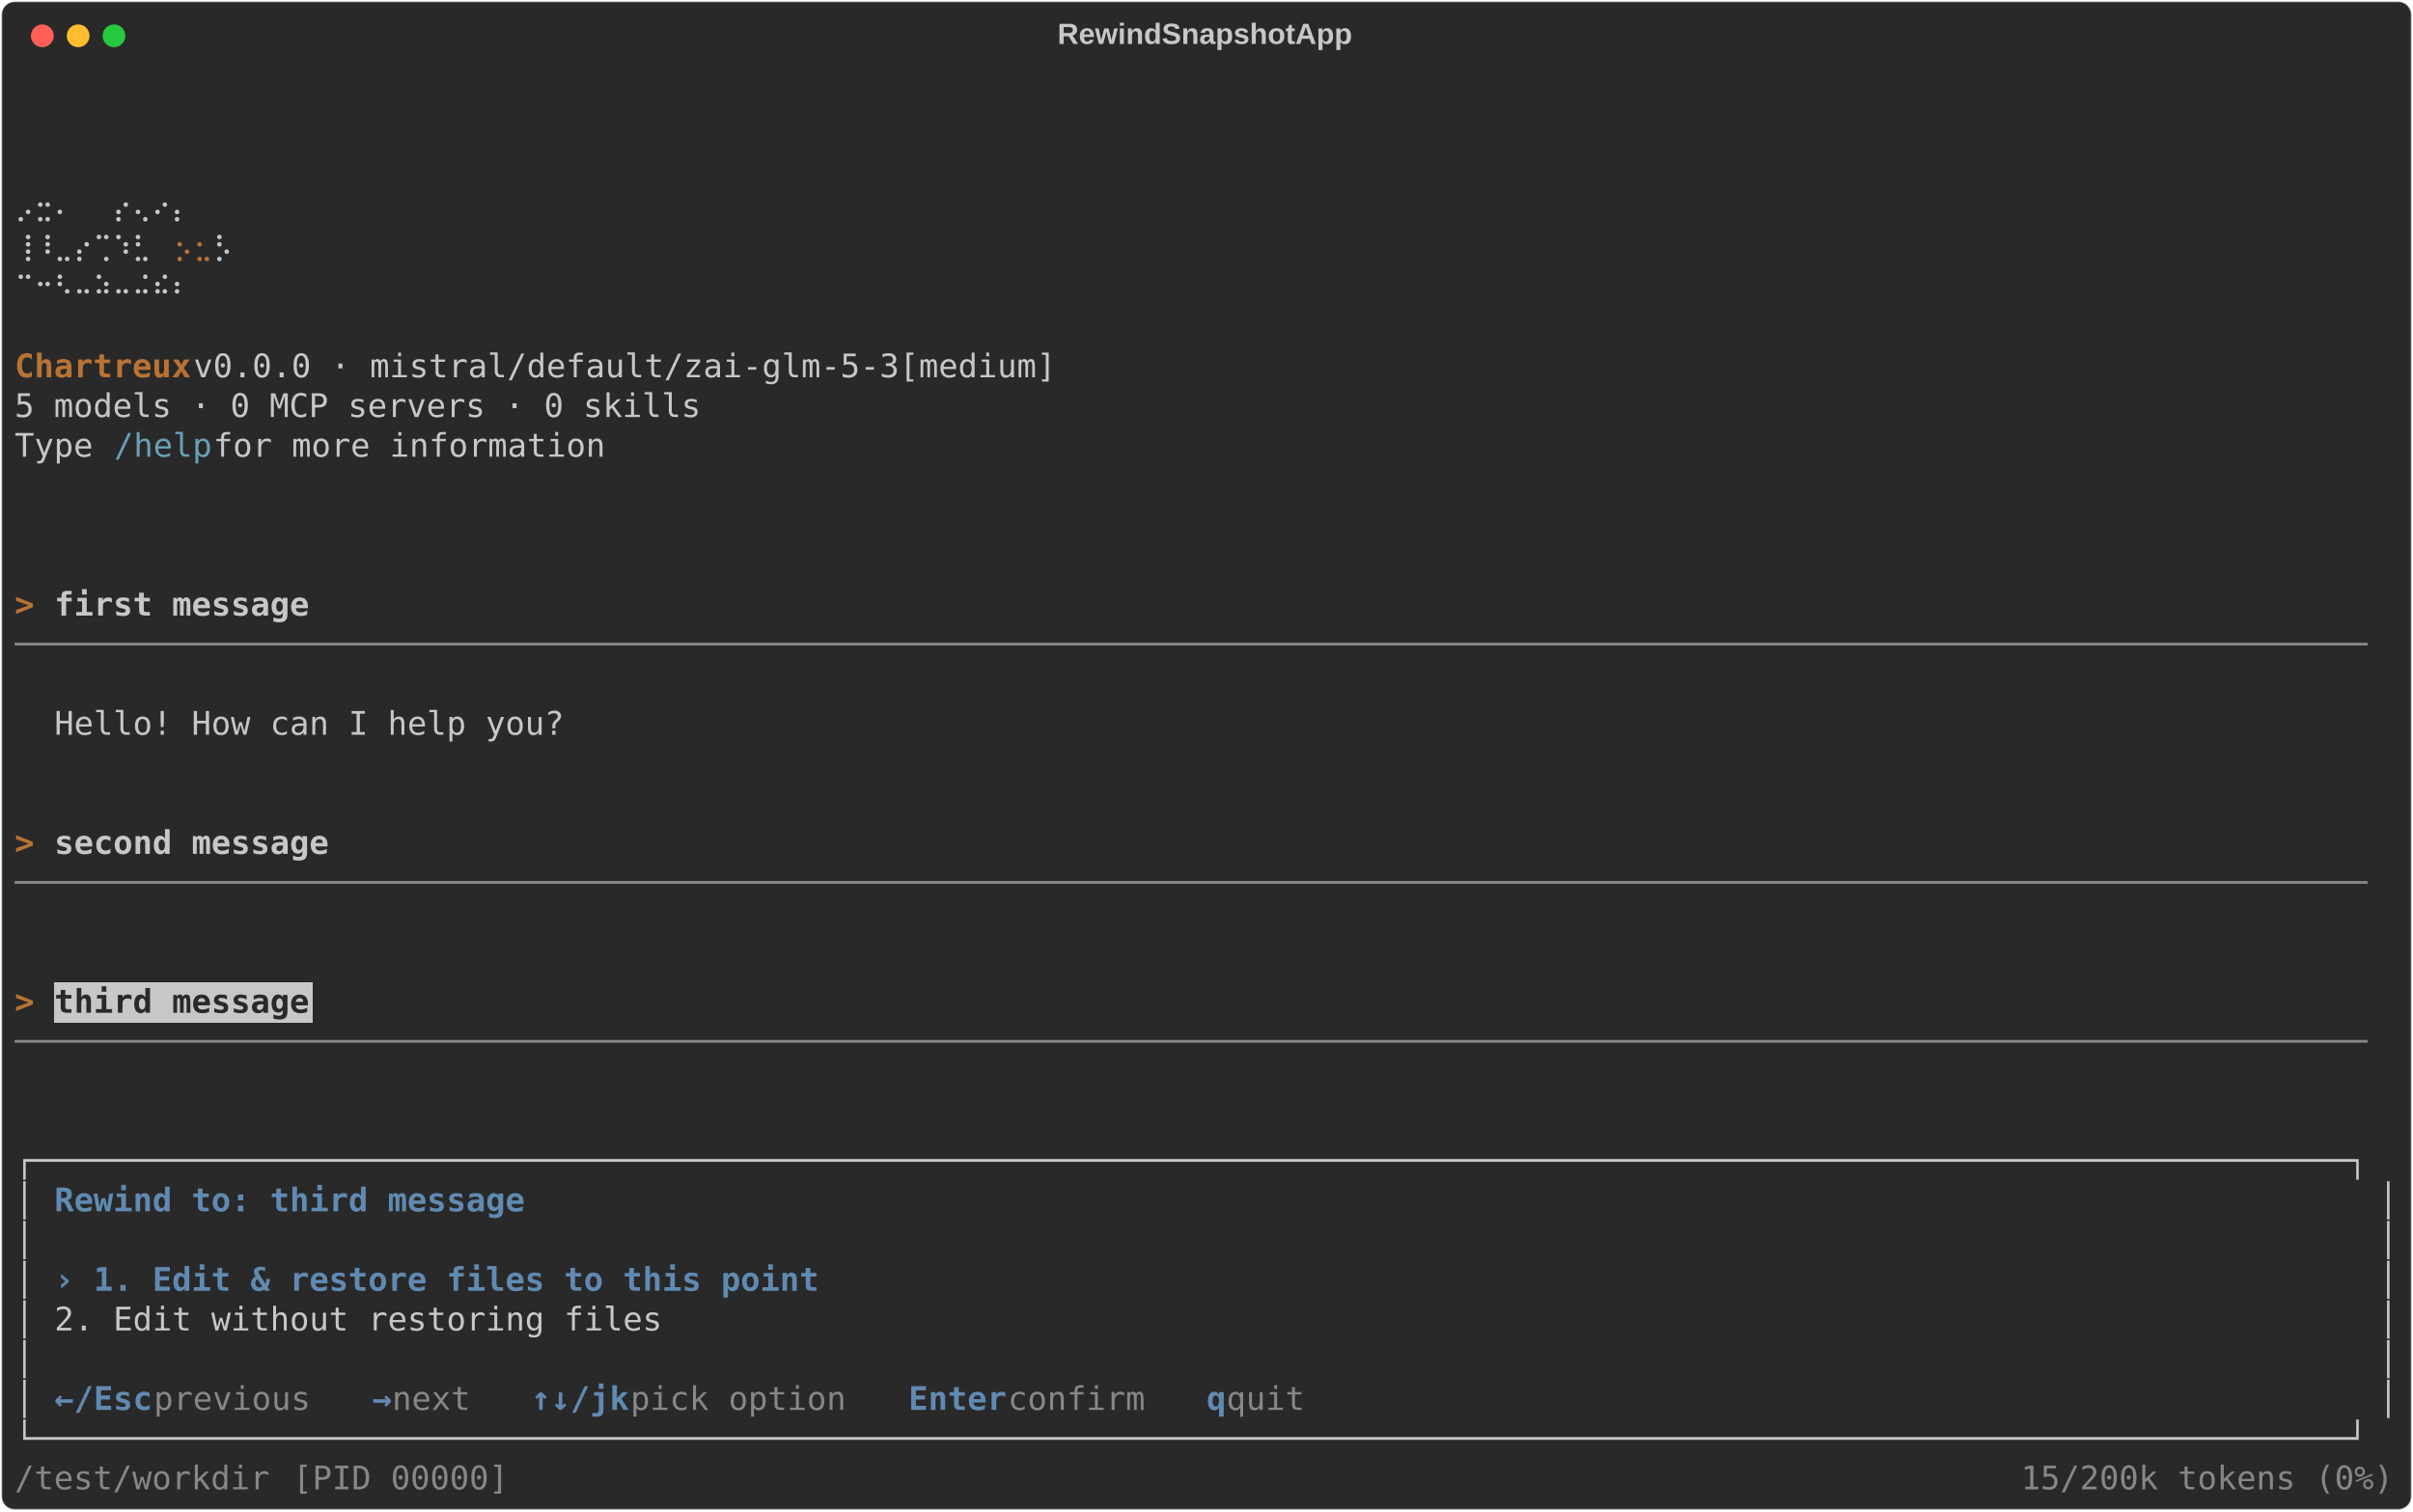
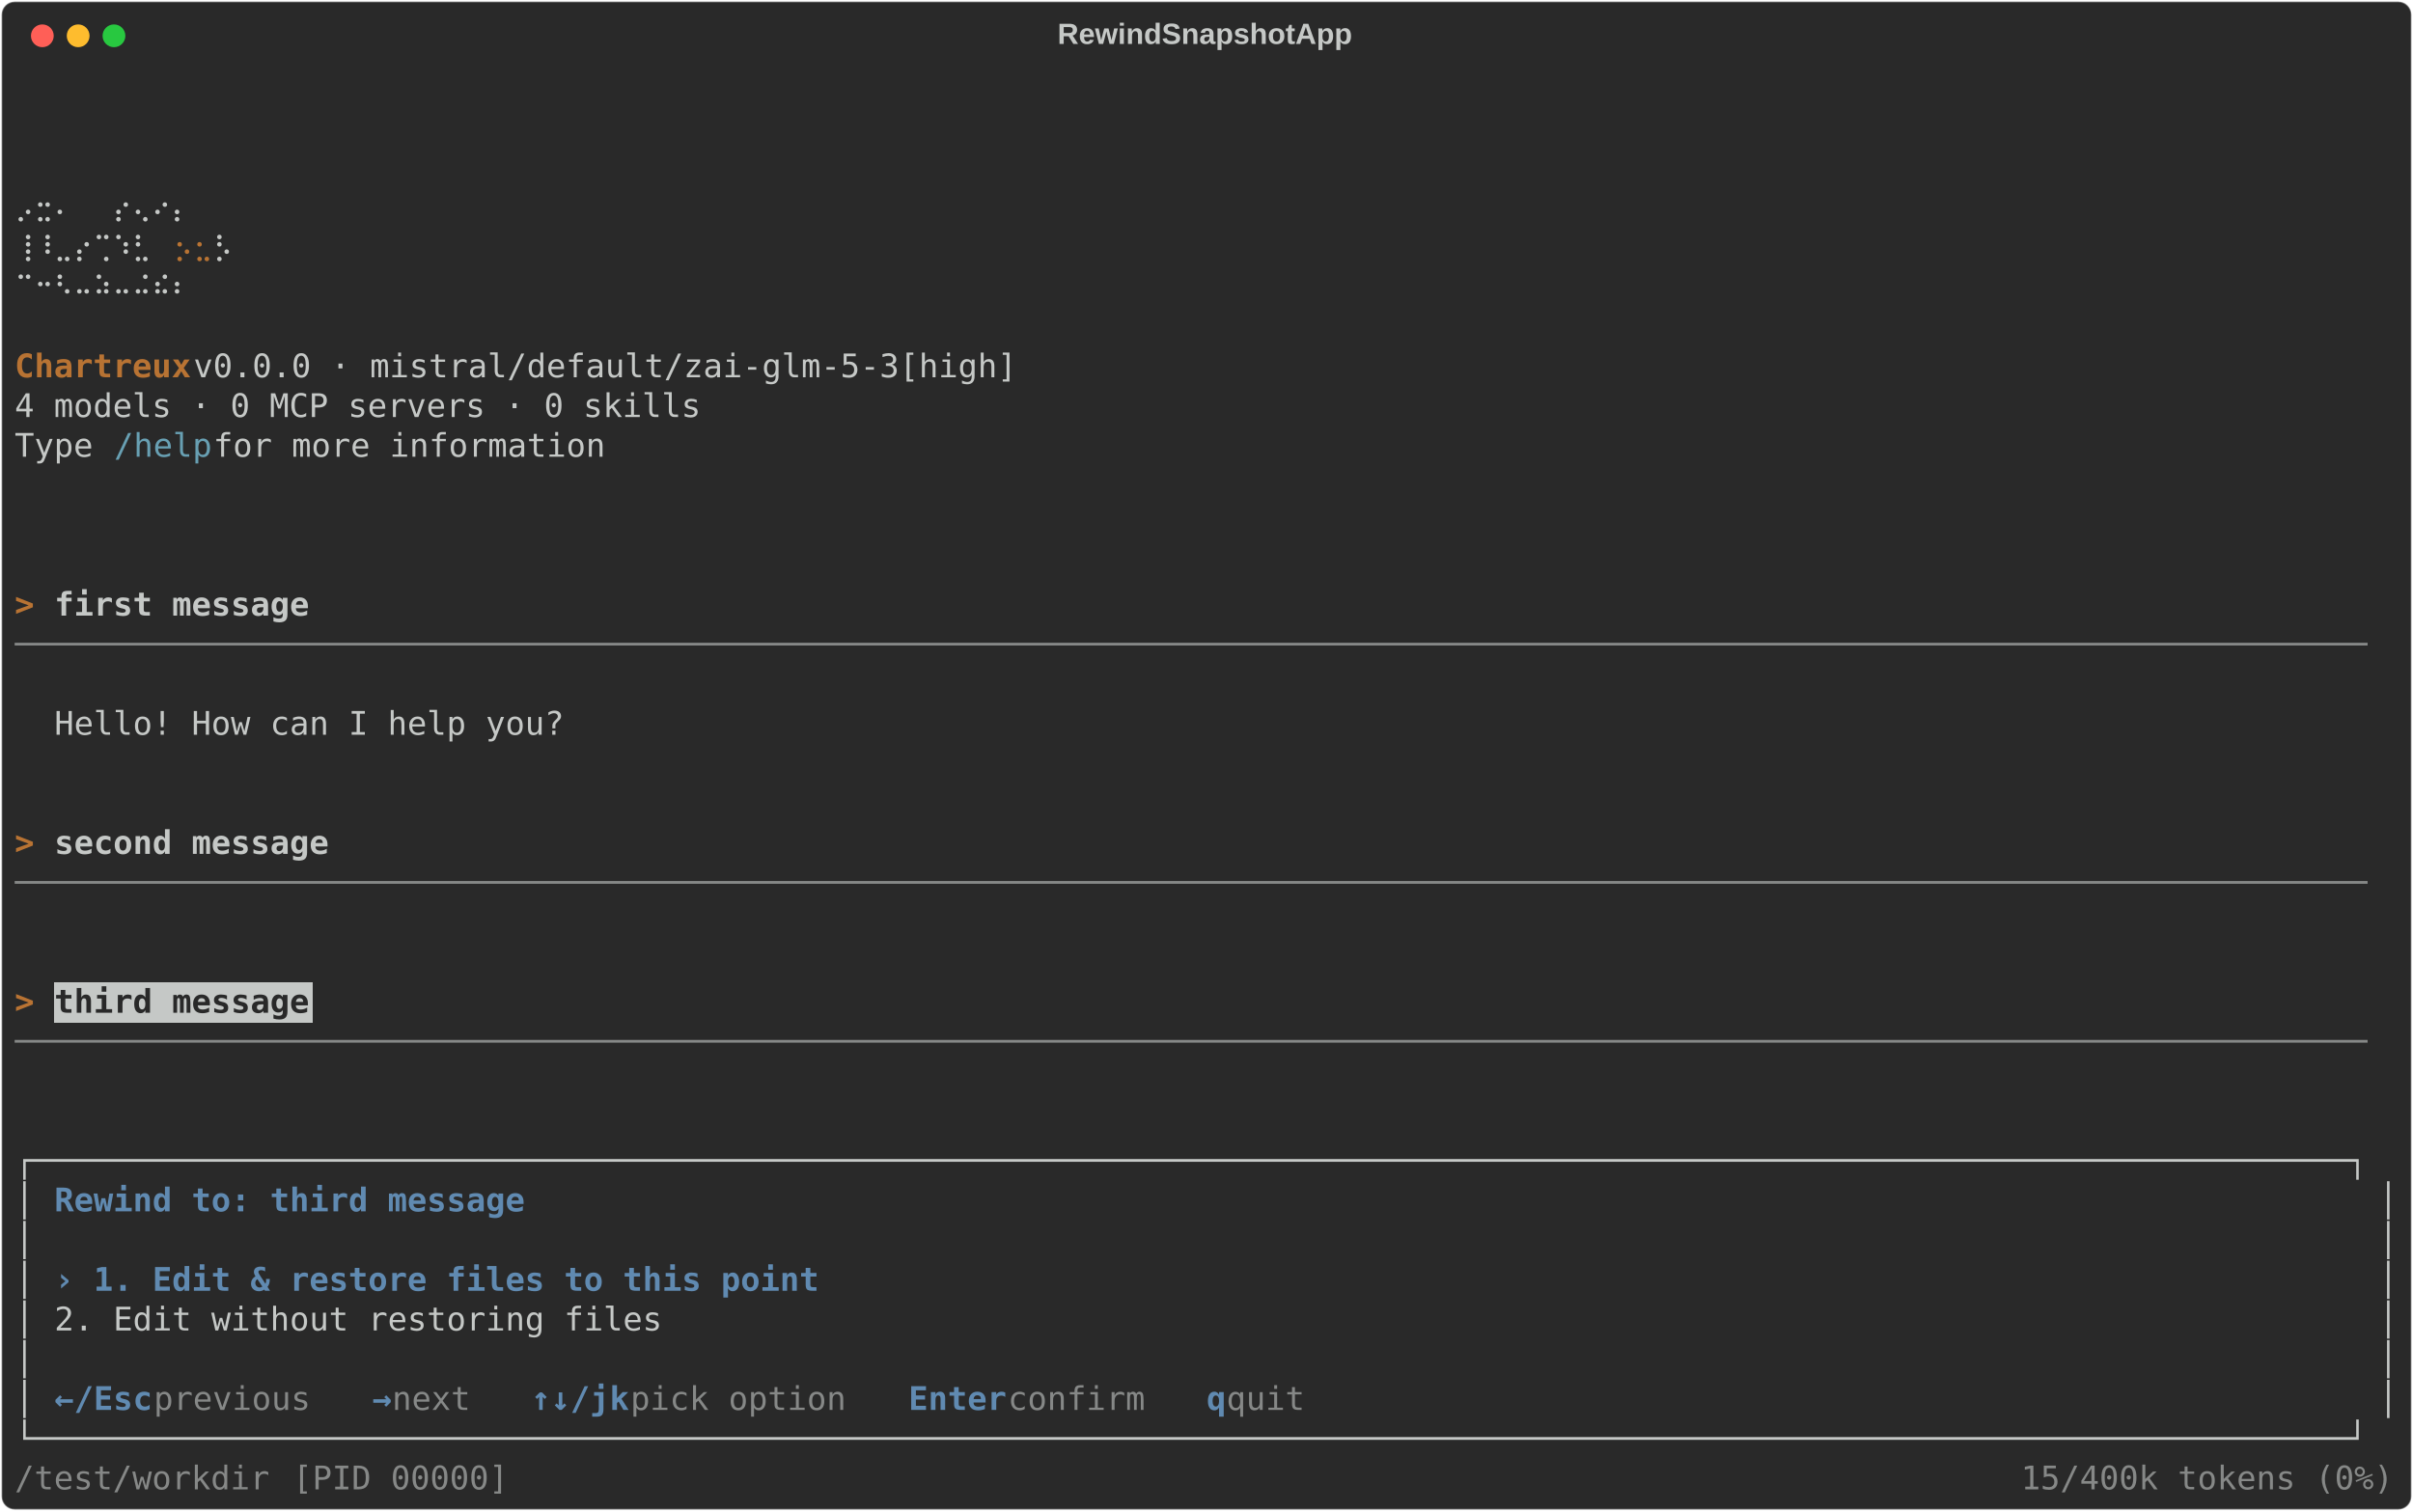
<svg xmlns="http://www.w3.org/2000/svg" class="rich-terminal" viewBox="0 0 1482 928.4">
  <style>

    @font-face {
        font-family: "Fira Code";
        src: local("FiraCode-Regular"),
                url("https://cdnjs.cloudflare.com/ajax/libs/firacode/6.2.0/woff2/FiraCode-Regular.woff2") format("woff2"),
                url("https://cdnjs.cloudflare.com/ajax/libs/firacode/6.2.0/woff/FiraCode-Regular.woff") format("woff");
        font-style: normal;
        font-weight: 400;
    }
    @font-face {
        font-family: "Fira Code";
        src: local("FiraCode-Bold"),
                url("https://cdnjs.cloudflare.com/ajax/libs/firacode/6.2.0/woff2/FiraCode-Bold.woff2") format("woff2"),
                url("https://cdnjs.cloudflare.com/ajax/libs/firacode/6.2.0/woff/FiraCode-Bold.woff") format("woff");
        font-style: bold;
        font-weight: 700;
    }

    .terminal-matrix {
        font-family: Fira Code, monospace;
        font-size: 20px;
        line-height: 24.4px;
        font-variant-east-asian: full-width;
    }

    .terminal-title {
        font-size: 18px;
        font-weight: bold;
        font-family: arial;
    }

    .terminal-r1 { fill: #c5c8c6 }
.terminal-r2 { fill: #b87333 }
.terminal-r3 { fill: #b87333;font-weight: bold }
.terminal-r4 { fill: #68a0b3 }
.terminal-r5 { fill: #c5c8c6;font-weight: bold }
.terminal-r6 { fill: #868887 }
.terminal-r7 { fill: #292929;font-weight: bold }
.terminal-r8 { fill: #608ab1;font-weight: bold }
    </style>
  <defs>
    <clipPath id="terminal-clip-terminal">
      <rect x="0" y="0" width="1463.0" height="877.4" />
    </clipPath>
    <clipPath id="terminal-line-0">
      <rect x="0" y="1.5" width="1464" height="24.65" />
    </clipPath>
    <clipPath id="terminal-line-1">
      <rect x="0" y="25.9" width="1464" height="24.65" />
    </clipPath>
    <clipPath id="terminal-line-2">
      <rect x="0" y="50.3" width="1464" height="24.65" />
    </clipPath>
    <clipPath id="terminal-line-3">
      <rect x="0" y="74.7" width="1464" height="24.65" />
    </clipPath>
    <clipPath id="terminal-line-4">
      <rect x="0" y="99.1" width="1464" height="24.65" />
    </clipPath>
    <clipPath id="terminal-line-5">
      <rect x="0" y="123.5" width="1464" height="24.65" />
    </clipPath>
    <clipPath id="terminal-line-6">
      <rect x="0" y="147.9" width="1464" height="24.65" />
    </clipPath>
    <clipPath id="terminal-line-7">
      <rect x="0" y="172.3" width="1464" height="24.65" />
    </clipPath>
    <clipPath id="terminal-line-8">
      <rect x="0" y="196.7" width="1464" height="24.65" />
    </clipPath>
    <clipPath id="terminal-line-9">
      <rect x="0" y="221.1" width="1464" height="24.65" />
    </clipPath>
    <clipPath id="terminal-line-10">
      <rect x="0" y="245.5" width="1464" height="24.65" />
    </clipPath>
    <clipPath id="terminal-line-11">
      <rect x="0" y="269.9" width="1464" height="24.65" />
    </clipPath>
    <clipPath id="terminal-line-12">
      <rect x="0" y="294.3" width="1464" height="24.65" />
    </clipPath>
    <clipPath id="terminal-line-13">
      <rect x="0" y="318.7" width="1464" height="24.65" />
    </clipPath>
    <clipPath id="terminal-line-14">
      <rect x="0" y="343.1" width="1464" height="24.65" />
    </clipPath>
    <clipPath id="terminal-line-15">
      <rect x="0" y="367.5" width="1464" height="24.65" />
    </clipPath>
    <clipPath id="terminal-line-16">
      <rect x="0" y="391.9" width="1464" height="24.65" />
    </clipPath>
    <clipPath id="terminal-line-17">
      <rect x="0" y="416.3" width="1464" height="24.65" />
    </clipPath>
    <clipPath id="terminal-line-18">
      <rect x="0" y="440.7" width="1464" height="24.65" />
    </clipPath>
    <clipPath id="terminal-line-19">
      <rect x="0" y="465.1" width="1464" height="24.65" />
    </clipPath>
    <clipPath id="terminal-line-20">
      <rect x="0" y="489.5" width="1464" height="24.65" />
    </clipPath>
    <clipPath id="terminal-line-21">
      <rect x="0" y="513.9" width="1464" height="24.65" />
    </clipPath>
    <clipPath id="terminal-line-22">
      <rect x="0" y="538.3" width="1464" height="24.65" />
    </clipPath>
    <clipPath id="terminal-line-23">
      <rect x="0" y="562.7" width="1464" height="24.65" />
    </clipPath>
    <clipPath id="terminal-line-24">
      <rect x="0" y="587.1" width="1464" height="24.65" />
    </clipPath>
    <clipPath id="terminal-line-25">
      <rect x="0" y="611.5" width="1464" height="24.65" />
    </clipPath>
    <clipPath id="terminal-line-26">
      <rect x="0" y="635.9" width="1464" height="24.65" />
    </clipPath>
    <clipPath id="terminal-line-27">
      <rect x="0" y="660.3" width="1464" height="24.65" />
    </clipPath>
    <clipPath id="terminal-line-28">
      <rect x="0" y="684.7" width="1464" height="24.65" />
    </clipPath>
    <clipPath id="terminal-line-29">
      <rect x="0" y="709.1" width="1464" height="24.65" />
    </clipPath>
    <clipPath id="terminal-line-30">
      <rect x="0" y="733.5" width="1464" height="24.65" />
    </clipPath>
    <clipPath id="terminal-line-31">
      <rect x="0" y="757.9" width="1464" height="24.65" />
    </clipPath>
    <clipPath id="terminal-line-32">
      <rect x="0" y="782.3" width="1464" height="24.65" />
    </clipPath>
    <clipPath id="terminal-line-33">
      <rect x="0" y="806.7" width="1464" height="24.65" />
    </clipPath>
    <clipPath id="terminal-line-34">
      <rect x="0" y="831.1" width="1464" height="24.65" />
    </clipPath>
  </defs>
  <rect fill="#292929" stroke="rgba(255,255,255,0.35)" stroke-width="1" x="1" y="1" width="1480" height="926.4" rx="8" />
  <text class="terminal-title" fill="#c5c8c6" text-anchor="middle" x="740" y="27">RewindSnapshotApp</text>
  <g transform="translate(26,22)">
    <circle cx="0" cy="0" r="7" fill="#ff5f57" />
    <circle cx="22" cy="0" r="7" fill="#febc2e" />
    <circle cx="44" cy="0" r="7" fill="#28c840" />
  </g>
  <g transform="translate(9, 41)" clip-path="url(#terminal-clip-terminal)">
    <rect fill="#c5c8c6" x="24.4" y="562.7" width="158.6" height="24.65" shape-rendering="crispEdges" />
    <g class="terminal-matrix">
      <text class="terminal-r1" x="1464" y="20" textLength="12.2" clip-path="url(#terminal-line-0)">
</text>
      <text class="terminal-r1" x="1464" y="44.4" textLength="12.2" clip-path="url(#terminal-line-1)">
</text>
      <text class="terminal-r1" x="1464" y="68.8" textLength="12.2" clip-path="url(#terminal-line-2)">
</text>
      <text class="terminal-r1" x="0" y="93.2" textLength="134.2" clip-path="url(#terminal-line-3)">  ⡠⣒⠄  ⡔⢄⠔⡄</text>
      <text class="terminal-r1" x="1464" y="93.2" textLength="12.2" clip-path="url(#terminal-line-3)">
</text>
      <text class="terminal-r1" x="0" y="117.6" textLength="97.6" clip-path="url(#terminal-line-4)"> ⢸⠸⣀⡔⢉⠱⣃</text>
      <text class="terminal-r2" x="97.6" y="117.6" textLength="12.2" clip-path="url(#terminal-line-4)">⡢</text>
      <text class="terminal-r2" x="109.8" y="117.6" textLength="12.2" clip-path="url(#terminal-line-4)">⣂</text>
      <text class="terminal-r1" x="122" y="117.6" textLength="12.2" clip-path="url(#terminal-line-4)">⡣</text>
      <text class="terminal-r1" x="1464" y="117.6" textLength="12.2" clip-path="url(#terminal-line-4)">
</text>
      <text class="terminal-r1" x="0" y="142" textLength="134.2" clip-path="url(#terminal-line-5)">  ⠉⠒⠣⠤⠵⠤⠬⠮⠆</text>
      <text class="terminal-r1" x="1464" y="142" textLength="12.2" clip-path="url(#terminal-line-5)">
</text>
      <text class="terminal-r1" x="1464" y="166.4" textLength="12.2" clip-path="url(#terminal-line-6)">
</text>
      <text class="terminal-r3" x="0" y="190.8" textLength="109.8" clip-path="url(#terminal-line-7)">Chartreux</text>
-       <text class="terminal-r1" x="109.8" y="190.8" textLength="549" clip-path="url(#terminal-line-7)"> v0.0.0 · mistral/default/zai-glm-5-3[medium]</text>
+       <text class="terminal-r1" x="109.8" y="190.8" textLength="524.6" clip-path="url(#terminal-line-7)"> v0.0.0 · mistral/default/zai-glm-5-3[high]</text>
      <text class="terminal-r1" x="1464" y="190.8" textLength="12.2" clip-path="url(#terminal-line-7)">
</text>
-       <text class="terminal-r1" x="0" y="215.2" textLength="427" clip-path="url(#terminal-line-8)">5 models · 0 MCP servers · 0 skills</text>
+       <text class="terminal-r1" x="0" y="215.2" textLength="427" clip-path="url(#terminal-line-8)">4 models · 0 MCP servers · 0 skills</text>
      <text class="terminal-r1" x="1464" y="215.2" textLength="12.2" clip-path="url(#terminal-line-8)">
</text>
      <text class="terminal-r1" x="0" y="239.6" textLength="61" clip-path="url(#terminal-line-9)">Type </text>
      <text class="terminal-r4" x="61" y="239.6" textLength="61" clip-path="url(#terminal-line-9)">/help</text>
      <text class="terminal-r1" x="122" y="239.6" textLength="256.2" clip-path="url(#terminal-line-9)"> for more information</text>
      <text class="terminal-r1" x="1464" y="239.6" textLength="12.2" clip-path="url(#terminal-line-9)">
</text>
      <text class="terminal-r1" x="1464" y="264" textLength="12.2" clip-path="url(#terminal-line-10)">
</text>
      <text class="terminal-r1" x="1464" y="288.4" textLength="12.2" clip-path="url(#terminal-line-11)">
</text>
      <text class="terminal-r1" x="1464" y="312.8" textLength="12.2" clip-path="url(#terminal-line-12)">
</text>
      <text class="terminal-r3" x="0" y="337.2" textLength="24.4" clip-path="url(#terminal-line-13)">&gt; </text>
      <text class="terminal-r5" x="24.4" y="337.2" textLength="158.6" clip-path="url(#terminal-line-13)">first message</text>
      <text class="terminal-r1" x="1464" y="337.2" textLength="12.2" clip-path="url(#terminal-line-13)">
</text>
      <text class="terminal-r6" x="0" y="361.6" textLength="1464" clip-path="url(#terminal-line-14)">────────────────────────────────────────────────────────────────────────────────────────────────────────────────────────</text>
      <text class="terminal-r1" x="1464" y="361.6" textLength="12.2" clip-path="url(#terminal-line-14)">
</text>
      <text class="terminal-r1" x="1464" y="386" textLength="12.2" clip-path="url(#terminal-line-15)">
</text>
      <text class="terminal-r1" x="24.4" y="410.4" textLength="317.2" clip-path="url(#terminal-line-16)">Hello! How can I help you?</text>
      <text class="terminal-r1" x="1464" y="410.4" textLength="12.2" clip-path="url(#terminal-line-16)">
</text>
      <text class="terminal-r1" x="1464" y="434.8" textLength="12.2" clip-path="url(#terminal-line-17)">
</text>
      <text class="terminal-r1" x="1464" y="459.2" textLength="12.2" clip-path="url(#terminal-line-18)">
</text>
      <text class="terminal-r3" x="0" y="483.6" textLength="24.4" clip-path="url(#terminal-line-19)">&gt; </text>
      <text class="terminal-r5" x="24.4" y="483.6" textLength="170.8" clip-path="url(#terminal-line-19)">second message</text>
      <text class="terminal-r1" x="1464" y="483.6" textLength="12.2" clip-path="url(#terminal-line-19)">
</text>
      <text class="terminal-r6" x="0" y="508" textLength="1464" clip-path="url(#terminal-line-20)">────────────────────────────────────────────────────────────────────────────────────────────────────────────────────────</text>
      <text class="terminal-r1" x="1464" y="508" textLength="12.2" clip-path="url(#terminal-line-20)">
</text>
      <text class="terminal-r1" x="1464" y="532.4" textLength="12.2" clip-path="url(#terminal-line-21)">
</text>
      <text class="terminal-r1" x="1464" y="556.8" textLength="12.2" clip-path="url(#terminal-line-22)">
</text>
      <text class="terminal-r3" x="0" y="581.2" textLength="24.4" clip-path="url(#terminal-line-23)">&gt; </text>
      <text class="terminal-r7" x="24.4" y="581.2" textLength="158.6" clip-path="url(#terminal-line-23)">third message</text>
      <text class="terminal-r1" x="1464" y="581.2" textLength="12.2" clip-path="url(#terminal-line-23)">
</text>
      <text class="terminal-r6" x="0" y="605.6" textLength="1464" clip-path="url(#terminal-line-24)">────────────────────────────────────────────────────────────────────────────────────────────────────────────────────────</text>
      <text class="terminal-r1" x="1464" y="605.6" textLength="12.2" clip-path="url(#terminal-line-24)">
</text>
      <text class="terminal-r1" x="1464" y="630" textLength="12.2" clip-path="url(#terminal-line-25)">
</text>
      <text class="terminal-r1" x="1464" y="654.4" textLength="12.2" clip-path="url(#terminal-line-26)">
</text>
      <text class="terminal-r1" x="0" y="678.8" textLength="1464" clip-path="url(#terminal-line-27)">┌──────────────────────────────────────────────────────────────────────────────────────────────────────────────────────┐</text>
      <text class="terminal-r1" x="1464" y="678.8" textLength="12.2" clip-path="url(#terminal-line-27)">
</text>
      <text class="terminal-r1" x="0" y="703.2" textLength="12.2" clip-path="url(#terminal-line-28)">│</text>
      <text class="terminal-r8" x="24.4" y="703.2" textLength="292.8" clip-path="url(#terminal-line-28)">Rewind to: third message</text>
      <text class="terminal-r1" x="1451.8" y="703.2" textLength="12.2" clip-path="url(#terminal-line-28)">│</text>
      <text class="terminal-r1" x="1464" y="703.2" textLength="12.2" clip-path="url(#terminal-line-28)">
</text>
      <text class="terminal-r1" x="0" y="727.6" textLength="12.2" clip-path="url(#terminal-line-29)">│</text>
      <text class="terminal-r1" x="1451.8" y="727.6" textLength="12.2" clip-path="url(#terminal-line-29)">│</text>
      <text class="terminal-r1" x="1464" y="727.6" textLength="12.2" clip-path="url(#terminal-line-29)">
</text>
      <text class="terminal-r1" x="0" y="752" textLength="12.2" clip-path="url(#terminal-line-30)">│</text>
      <text class="terminal-r8" x="24.4" y="752" textLength="475.8" clip-path="url(#terminal-line-30)">› 1. Edit &amp; restore files to this point</text>
      <text class="terminal-r1" x="1451.8" y="752" textLength="12.2" clip-path="url(#terminal-line-30)">│</text>
      <text class="terminal-r1" x="1464" y="752" textLength="12.2" clip-path="url(#terminal-line-30)">
</text>
      <text class="terminal-r1" x="0" y="776.4" textLength="12.2" clip-path="url(#terminal-line-31)">│</text>
      <text class="terminal-r1" x="24.4" y="776.4" textLength="402.6" clip-path="url(#terminal-line-31)">  2. Edit without restoring files</text>
      <text class="terminal-r1" x="1451.8" y="776.4" textLength="12.2" clip-path="url(#terminal-line-31)">│</text>
      <text class="terminal-r1" x="1464" y="776.4" textLength="12.2" clip-path="url(#terminal-line-31)">
</text>
      <text class="terminal-r1" x="0" y="800.8" textLength="12.2" clip-path="url(#terminal-line-32)">│</text>
      <text class="terminal-r1" x="1451.8" y="800.8" textLength="12.2" clip-path="url(#terminal-line-32)">│</text>
      <text class="terminal-r1" x="1464" y="800.8" textLength="12.2" clip-path="url(#terminal-line-32)">
</text>
      <text class="terminal-r1" x="0" y="825.2" textLength="12.2" clip-path="url(#terminal-line-33)">│</text>
      <text class="terminal-r8" x="24.4" y="825.2" textLength="61" clip-path="url(#terminal-line-33)">←/Esc</text>
      <text class="terminal-r6" x="85.4" y="825.2" textLength="134.2" clip-path="url(#terminal-line-33)"> previous  </text>
      <text class="terminal-r8" x="219.6" y="825.2" textLength="12.2" clip-path="url(#terminal-line-33)">→</text>
      <text class="terminal-r6" x="231.8" y="825.2" textLength="85.4" clip-path="url(#terminal-line-33)"> next  </text>
      <text class="terminal-r8" x="317.2" y="825.2" textLength="61" clip-path="url(#terminal-line-33)">↑↓/jk</text>
      <text class="terminal-r6" x="378.2" y="825.2" textLength="170.8" clip-path="url(#terminal-line-33)"> pick option  </text>
      <text class="terminal-r8" x="549" y="825.2" textLength="61" clip-path="url(#terminal-line-33)">Enter</text>
      <text class="terminal-r6" x="610" y="825.2" textLength="122" clip-path="url(#terminal-line-33)"> confirm  </text>
      <text class="terminal-r8" x="732" y="825.2" textLength="12.2" clip-path="url(#terminal-line-33)">q</text>
      <text class="terminal-r6" x="744.2" y="825.2" textLength="61" clip-path="url(#terminal-line-33)"> quit</text>
      <text class="terminal-r1" x="1451.8" y="825.2" textLength="12.2" clip-path="url(#terminal-line-33)">│</text>
      <text class="terminal-r1" x="1464" y="825.2" textLength="12.2" clip-path="url(#terminal-line-33)">
</text>
      <text class="terminal-r1" x="0" y="849.6" textLength="1464" clip-path="url(#terminal-line-34)">└──────────────────────────────────────────────────────────────────────────────────────────────────────────────────────┘</text>
      <text class="terminal-r1" x="1464" y="849.6" textLength="12.2" clip-path="url(#terminal-line-34)">
</text>
      <text class="terminal-r6" x="0" y="874" textLength="158.6" clip-path="url(#terminal-line-35)">/test/workdir</text>
      <text class="terminal-r6" x="170.8" y="874" textLength="134.2" clip-path="url(#terminal-line-35)">[PID 00000]</text>
-       <text class="terminal-r6" x="1232.2" y="874" textLength="231.8" clip-path="url(#terminal-line-35)">15/200k tokens (0%)</text>
+       <text class="terminal-r6" x="1232.2" y="874" textLength="231.8" clip-path="url(#terminal-line-35)">15/400k tokens (0%)</text>
    </g>
  </g>
</svg>
